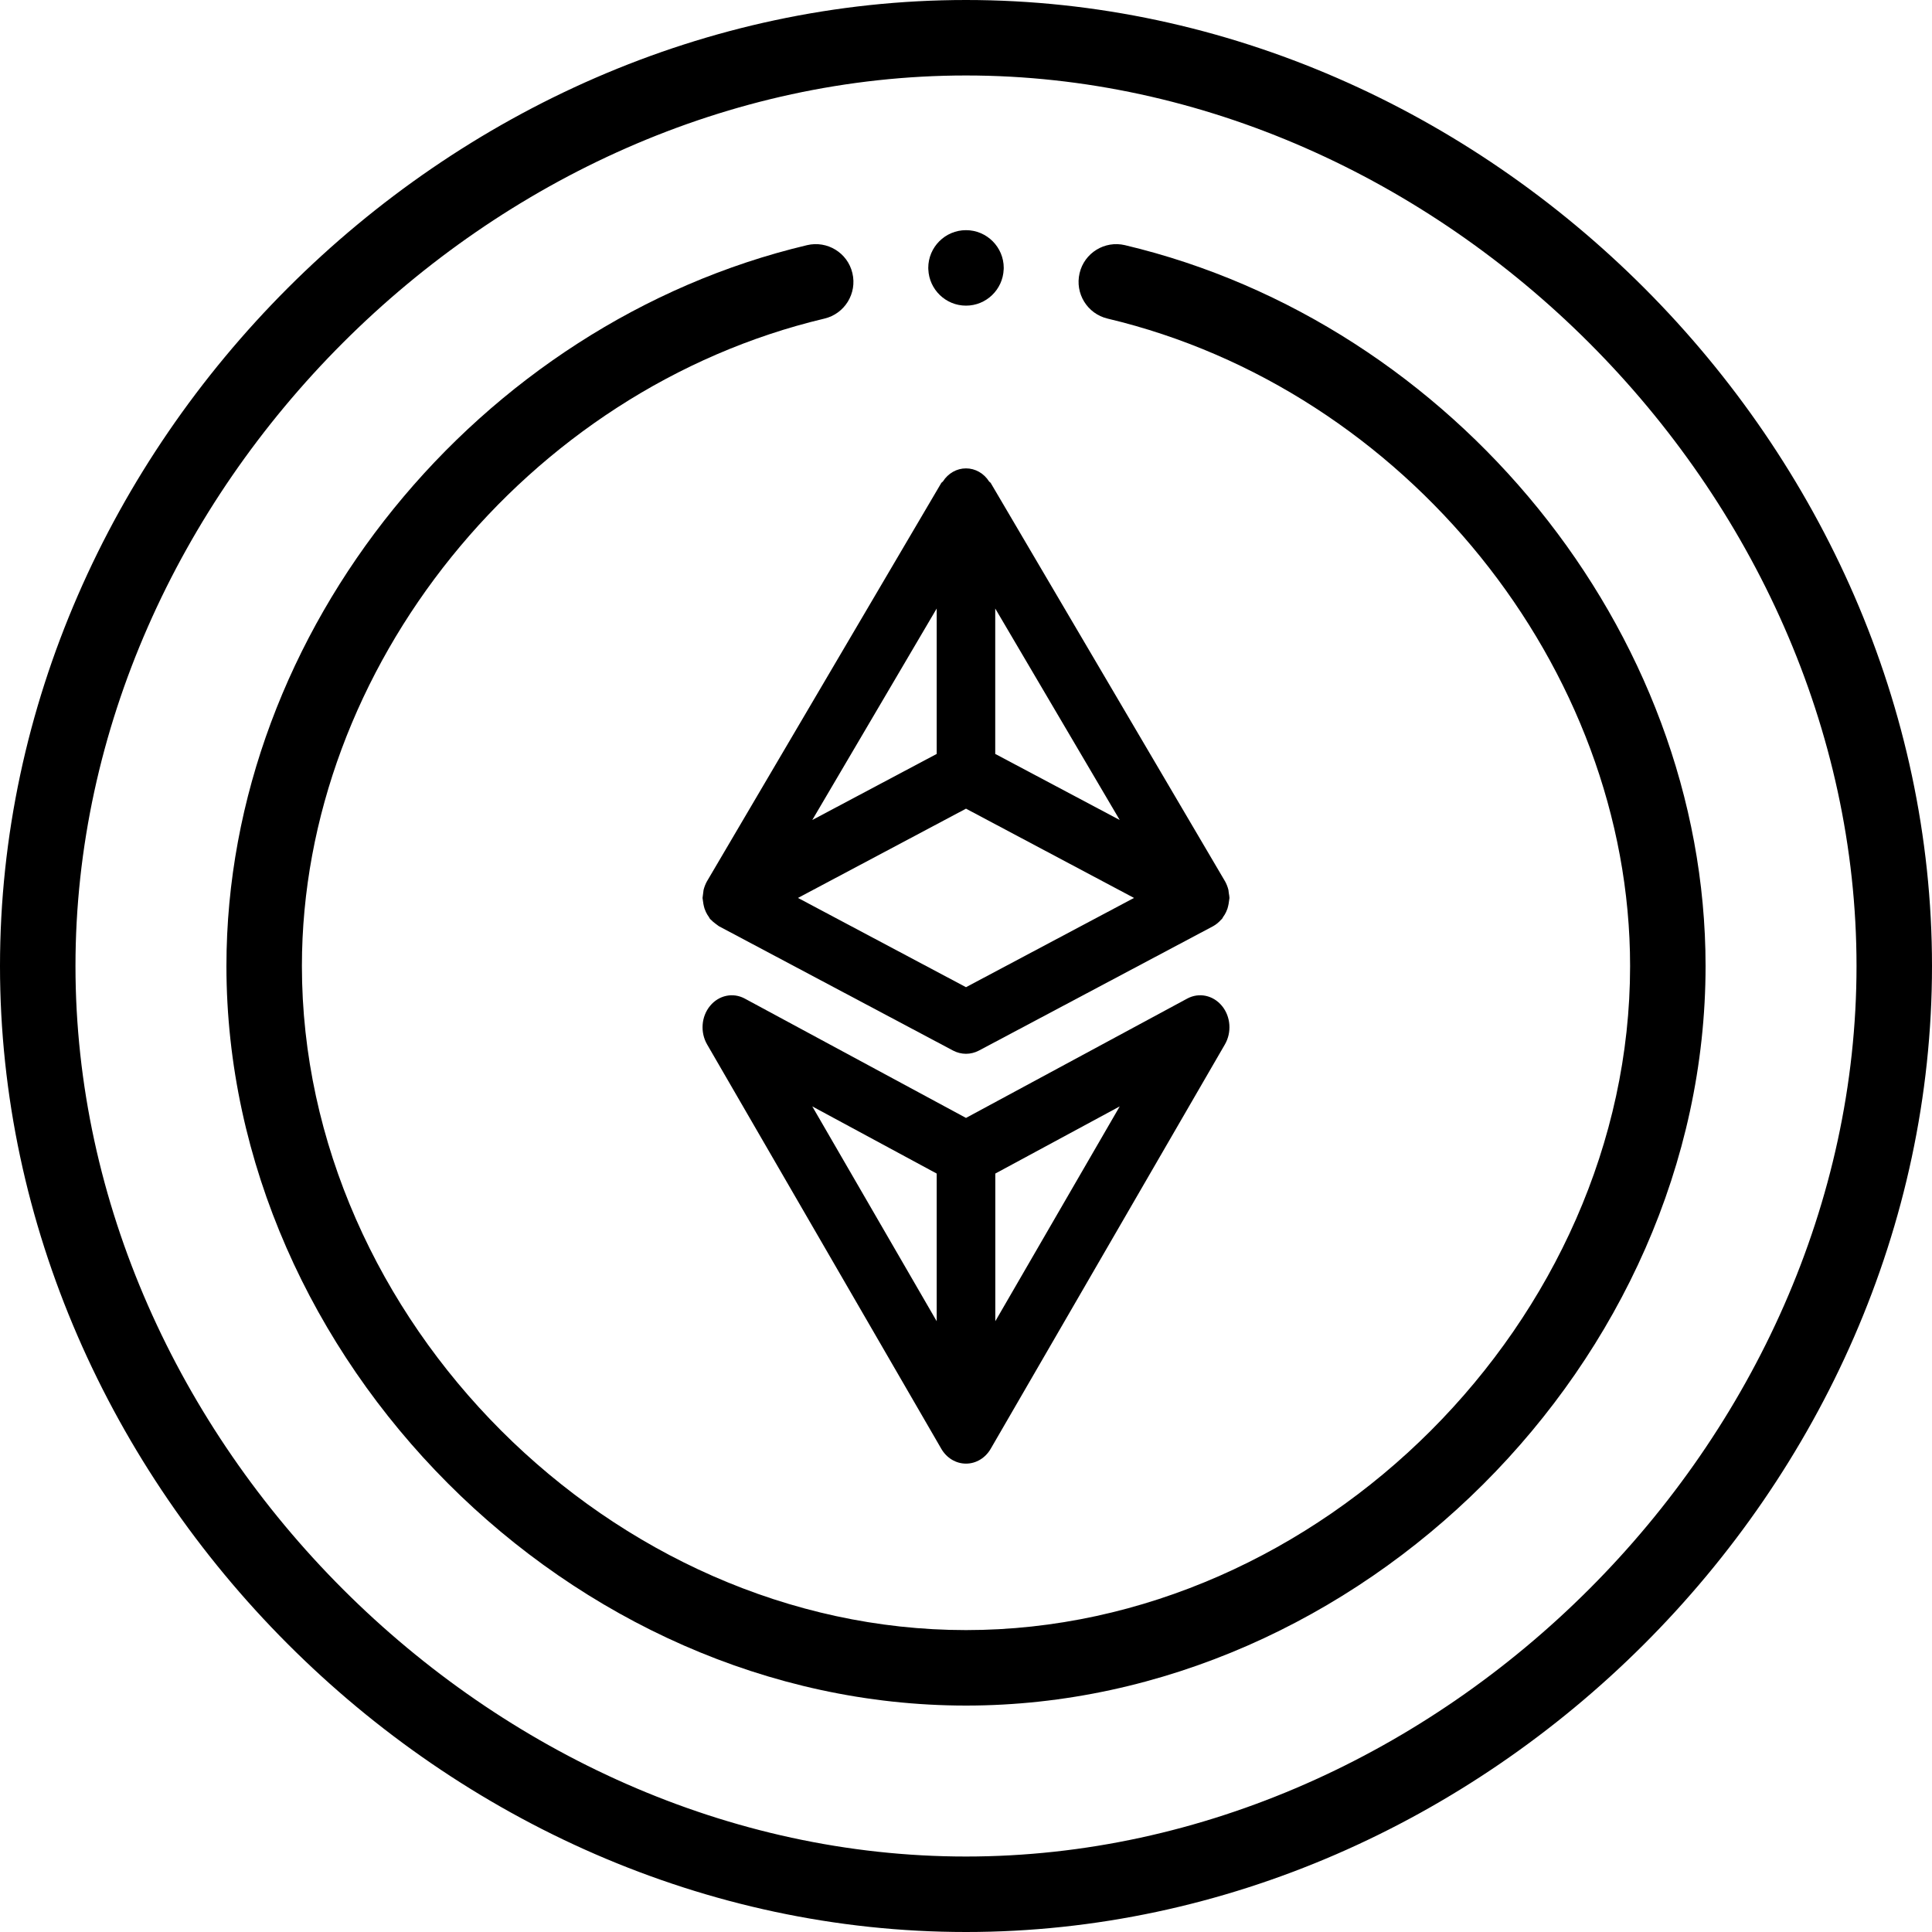
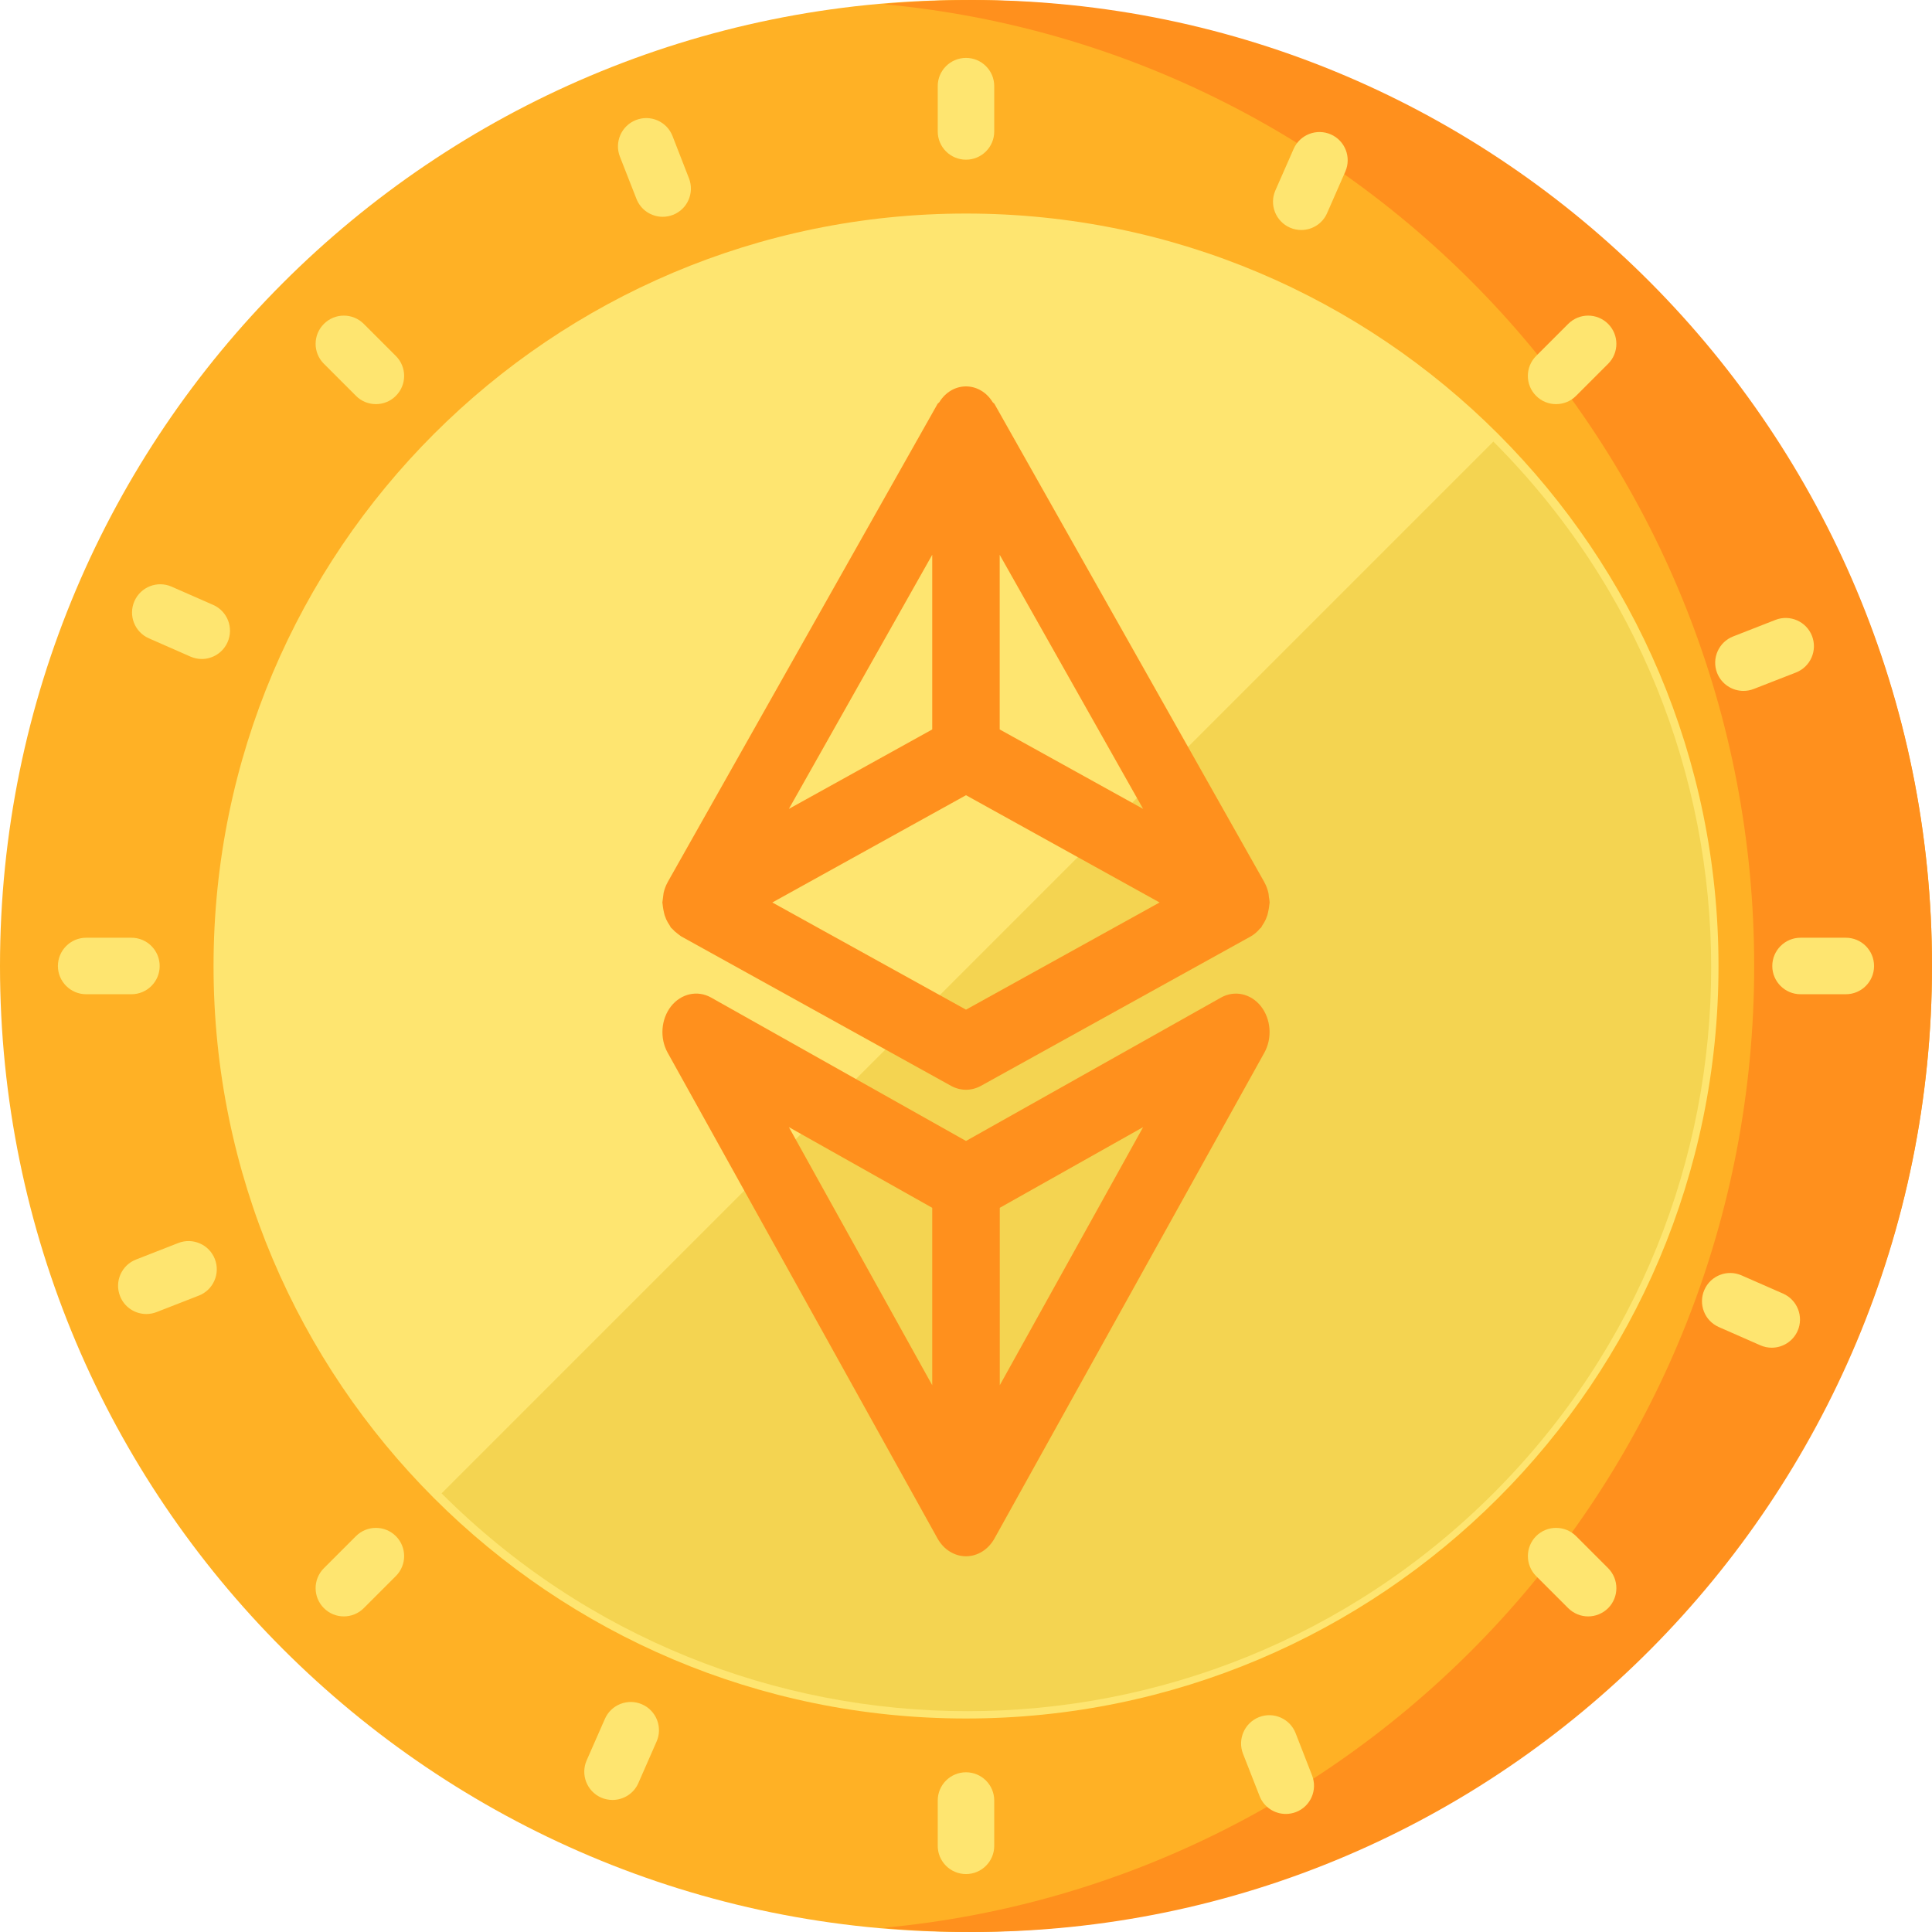
- <svg xmlns="http://www.w3.org/2000/svg" width="30" height="30" viewBox="0 0 30 30">
-   <g>
-     <path d="M15,4.746 C15.315,4.746 15.572,4.496 15.585,4.184 C15.586,4.177 15.586,4.168 15.586,4.16 C15.586,3.837 15.323,3.574 15,3.574 C14.677,3.574 14.414,3.837 14.414,4.16 C14.414,4.168 14.414,4.177 14.415,4.184 C14.428,4.496 14.685,4.746 15,4.746 Z" />
-     <path d="M15,30 C23.058,30 30,23.102 30,15 C30,6.942 23.102,0 15,0 C6.926,0 0,6.917 0,15 C0,23.058 6.898,30 15,30 Z M15,1.172 C22.366,1.172 28.828,7.634 28.828,15 C28.828,22.366 22.366,28.828 15,28.828 C7.634,28.828 1.172,22.366 1.172,15 C1.172,7.634 7.634,1.172 15,1.172 Z" />
-     <path d="M15,26.484 C21.105,26.484 26.484,21.147 26.484,15 C26.484,9.783 22.568,5.017 17.469,3.807 C17.154,3.732 16.838,3.927 16.764,4.241 C16.689,4.556 16.883,4.872 17.198,4.947 C21.824,6.045 25.312,10.367 25.312,15 C25.312,20.494 20.494,25.312 15,25.312 C9.506,25.312 4.688,20.494 4.688,15 C4.688,10.367 8.176,6.045 12.802,4.947 C13.117,4.872 13.311,4.556 13.236,4.241 C13.162,3.926 12.846,3.732 12.531,3.807 C7.436,5.016 3.516,9.779 3.516,15 C3.516,21.105 8.853,26.484 15,26.484 Z" />
-     <path d="M18.435,15.506 L15,17.359 L11.565,15.506 C11.382,15.407 11.162,15.454 11.026,15.619 C10.889,15.785 10.871,16.03 10.98,16.218 L14.616,22.496 C14.699,22.64 14.844,22.727 15,22.727 C15.156,22.727 15.301,22.64 15.384,22.496 L19.02,16.218 C19.129,16.03 19.111,15.785 18.974,15.619 C18.838,15.454 18.618,15.407 18.435,15.506 Z M14.545,20.516 L12.613,17.18 L14.545,18.223 L14.545,20.516 Z M15.455,20.516 L15.455,18.223 L17.387,17.18 L15.455,20.516 Z" />
-     <path d="M19.075,13.819 C19.063,13.771 19.045,13.725 19.021,13.682 L19.02,13.681 L15.384,7.5 C15.378,7.49 15.366,7.486 15.359,7.477 C15.278,7.349 15.144,7.273 15,7.273 C14.856,7.273 14.722,7.349 14.641,7.477 C14.634,7.486 14.622,7.49 14.616,7.5 L10.98,13.681 L10.979,13.682 C10.955,13.725 10.937,13.771 10.925,13.819 C10.92,13.86 10.915,13.901 10.909,13.943 C10.909,13.95 10.912,13.957 10.912,13.965 C10.917,14.014 10.926,14.062 10.94,14.109 C10.946,14.127 10.953,14.144 10.961,14.161 C10.975,14.19 10.99,14.216 11.009,14.241 C11.015,14.25 11.018,14.261 11.026,14.27 C11.03,14.275 11.036,14.278 11.041,14.283 C11.063,14.306 11.087,14.327 11.113,14.345 C11.126,14.356 11.139,14.365 11.152,14.374 C11.156,14.376 11.159,14.38 11.163,14.382 L14.799,16.313 C14.926,16.38 15.074,16.38 15.201,16.313 L18.837,14.382 C18.884,14.356 18.926,14.321 18.962,14.28 C18.965,14.276 18.971,14.274 18.974,14.27 C18.982,14.261 18.985,14.25 18.991,14.241 C19.01,14.216 19.025,14.19 19.039,14.161 C19.047,14.144 19.054,14.127 19.06,14.109 C19.074,14.062 19.083,14.014 19.088,13.965 C19.088,13.957 19.091,13.95 19.091,13.943 C19.089,13.918 19.086,13.893 19.081,13.868 C19.08,13.852 19.078,13.835 19.075,13.819 Z M15.454,9.449 L17.387,12.733 L15.454,11.707 L15.454,9.449 Z M14.545,9.449 L14.545,11.707 L12.613,12.733 L14.545,9.449 Z M15,15.329 L12.391,13.943 L15,12.557 L17.609,13.943 L15,15.329 Z" />
+ <svg xmlns="http://www.w3.org/2000/svg" width="25px" height="25px" viewBox="0 0 25 25" version="1.1">
+   <g stroke="none" stroke-width="1" fill="none" fill-rule="evenodd">
+     <g transform="translate(-578, -216)">
+       <g transform="translate(557, 82)">
+         <g transform="translate(21, 134)">
+           <g>
+             <circle id="Oval" fill="#FFB125" cx="12.5" cy="12.5" r="12.5" />
+             <path d="M12.579,0 C12.191,0 11.808,0.019 11.429,0.054 C17.749,0.638 22.699,5.987 22.699,12.5 C22.699,19.013 17.749,24.362 11.429,24.946 C11.808,24.981 12.191,25 12.579,25 C19.439,25 25,19.404 25,12.5 C25,5.596 19.439,0 12.579,0 Z" id="Path" fill="#FF901D" />
+             <g id="Group" transform="translate(0.714286, 0.714286)" fill="#FEE570">
+               <circle id="Oval" cx="11.786" cy="11.786" r="9.737" />
+               <path d="M11.786,1.352 C11.584,1.352 11.42,1.189 11.42,0.987 L11.42,0.4 C11.42,0.198 11.584,0.035 11.786,0.035 C11.987,0.035 12.151,0.198 12.151,0.4 L12.151,0.987 C12.151,1.189 11.987,1.352 11.786,1.352 Z" id="Path" />
+               <path d="M11.786,23.536 C11.584,23.536 11.42,23.373 11.42,23.171 L11.42,22.584 C11.42,22.382 11.584,22.219 11.786,22.219 C11.987,22.219 12.151,22.382 12.151,22.584 L12.151,23.171 C12.151,23.373 11.987,23.536 11.786,23.536 Z" id="Path" />
+               <path d="M23.171,12.151 L22.584,12.151 C22.383,12.151 22.219,11.987 22.219,11.786 C22.219,11.584 22.383,11.42 22.584,11.42 L23.171,11.42 C23.373,11.42 23.536,11.584 23.536,11.786 C23.536,11.987 23.373,12.151 23.171,12.151 Z" id="Path" />
+               <path d="M0.987,12.151 L0.4,12.151 C0.199,12.151 0.035,11.987 0.035,11.786 C0.035,11.584 0.199,11.42 0.4,11.42 L0.987,11.42 C1.189,11.42 1.352,11.584 1.352,11.786 C1.352,11.987 1.189,12.151 0.987,12.151 Z" id="Path" />
+               <path d="M19.421,4.515 C19.328,4.515 19.234,4.48 19.163,4.408 C19.02,4.266 19.021,4.034 19.163,3.892 L19.578,3.477 C19.721,3.334 19.952,3.334 20.095,3.477 C20.237,3.619 20.237,3.851 20.095,3.993 L19.68,4.408 C19.608,4.48 19.515,4.515 19.421,4.515 Z" id="Path" />
+               <path d="M3.735,20.202 C3.641,20.202 3.548,20.166 3.477,20.095 C3.334,19.952 3.334,19.721 3.477,19.578 L3.892,19.163 C4.034,19.021 4.266,19.021 4.408,19.163 C4.551,19.306 4.551,19.537 4.408,19.68 L3.993,20.095 C3.922,20.166 3.828,20.202 3.735,20.202 Z" id="Path" />
+               <path d="M19.836,20.202 C19.743,20.202 19.65,20.166 19.578,20.095 L19.163,19.68 C19.021,19.537 19.021,19.306 19.163,19.163 C19.306,19.021 19.537,19.021 19.68,19.163 L20.095,19.578 C20.237,19.721 20.237,19.952 20.095,20.095 C20.023,20.166 19.93,20.202 19.836,20.202 Z" id="Path" />
+               <path d="M4.15,4.515 C4.057,4.515 3.963,4.48 3.892,4.408 L3.477,3.993 C3.334,3.851 3.334,3.619 3.477,3.477 C3.619,3.334 3.851,3.334 3.993,3.477 L4.408,3.892 C4.551,4.034 4.551,4.266 4.408,4.408 C4.337,4.48 4.243,4.515 4.15,4.515 Z" id="Path" />
+               <path d="M16.124,2.262 C16.075,2.262 16.025,2.252 15.977,2.231 C15.793,2.15 15.708,1.935 15.789,1.75 L16.025,1.213 C16.106,1.028 16.322,0.944 16.507,1.025 C16.691,1.106 16.775,1.321 16.694,1.506 L16.458,2.044 C16.398,2.181 16.264,2.262 16.124,2.262 Z" id="Path" />
+               <path d="M7.211,22.577 C7.162,22.577 7.113,22.567 7.065,22.547 C6.88,22.465 6.796,22.25 6.877,22.065 L7.113,21.528 C7.194,21.343 7.41,21.259 7.594,21.34 C7.779,21.421 7.863,21.637 7.782,21.821 L7.546,22.359 C7.486,22.496 7.352,22.577 7.211,22.577 Z" id="Path" />
+               <path d="M22.212,16.725 C22.163,16.725 22.113,16.715 22.065,16.694 L21.528,16.458 C21.343,16.377 21.259,16.162 21.34,15.977 C21.421,15.792 21.636,15.708 21.821,15.789 L22.359,16.025 C22.543,16.106 22.628,16.322 22.547,16.507 C22.486,16.644 22.352,16.725 22.212,16.725 Z" id="Path" />
+               <path d="M1.897,7.813 C1.848,7.813 1.798,7.803 1.75,7.782 L1.213,7.546 C1.028,7.465 0.944,7.25 1.025,7.065 C1.106,6.88 1.321,6.796 1.506,6.877 L2.044,7.113 C2.228,7.194 2.312,7.409 2.231,7.594 C2.171,7.731 2.037,7.813 1.897,7.813 Z" id="Path" />
+               <path d="M21.846,8.226 C21.7,8.226 21.562,8.138 21.505,7.994 C21.432,7.806 21.525,7.594 21.713,7.521 L22.26,7.307 C22.448,7.234 22.66,7.327 22.733,7.515 C22.806,7.703 22.713,7.915 22.525,7.988 L21.979,8.201 C21.935,8.218 21.89,8.226 21.846,8.226 Z" id="Path" />
+               <path d="M1.179,16.289 C1.033,16.289 0.895,16.201 0.839,16.057 C0.765,15.869 0.858,15.657 1.046,15.584 L1.593,15.37 C1.781,15.297 1.993,15.39 2.066,15.578 C2.139,15.766 2.046,15.978 1.858,16.051 L1.312,16.264 C1.268,16.281 1.223,16.289 1.179,16.289 Z" id="Path" />
+               <path d="M15.924,22.758 C15.778,22.758 15.64,22.67 15.584,22.525 L15.37,21.979 C15.297,21.791 15.39,21.579 15.578,21.505 C15.766,21.432 15.978,21.525 16.051,21.713 L16.264,22.26 C16.337,22.448 16.245,22.66 16.057,22.733 C16.013,22.75 15.968,22.758 15.924,22.758 Z" id="Path" />
+               <path d="M7.861,2.091 C7.715,2.091 7.577,2.003 7.521,1.858 L7.307,1.312 C7.234,1.124 7.327,0.912 7.515,0.839 C7.703,0.765 7.915,0.858 7.988,1.046 L8.201,1.593 C8.274,1.781 8.182,1.993 7.994,2.066 C7.95,2.083 7.905,2.091 7.861,2.091 Z" id="Path" />
+             </g>
+             <path d="M19.324,19.324 C23.082,15.566 23.082,9.473 19.324,5.714 L5.714,19.324 C9.473,23.082 15.566,23.082 19.324,19.324 Z" id="Path" fill="#F4D451" />
+           </g>
+           <path d="M15.799,12.909 L12.5,14.764 L9.201,12.908 C9.026,12.81 8.814,12.856 8.683,13.022 C8.553,13.188 8.535,13.433 8.639,13.621 L12.131,19.907 C12.211,20.051 12.35,20.138 12.5,20.138 C12.65,20.138 12.789,20.051 12.869,19.907 L16.361,13.621 C16.465,13.433 16.447,13.188 16.317,13.022 C16.186,12.856 15.974,12.81 15.799,12.909 Z M12.063,17.925 L10.208,14.585 L12.063,15.629 L12.063,17.925 Z M12.937,17.925 L12.937,15.629 L14.792,14.585 L12.937,17.925 Z" id="Shape" fill="#FF901D" fill-rule="nonzero" />
+           <path d="M16.413,11.554 C16.402,11.506 16.385,11.46 16.361,11.417 L16.361,11.416 L12.869,5.228 C12.863,5.217 12.852,5.214 12.845,5.204 C12.767,5.076 12.638,5 12.5,5 C12.362,5 12.233,5.076 12.155,5.204 C12.148,5.214 12.137,5.217 12.131,5.228 L8.639,11.416 L8.639,11.417 C8.615,11.46 8.598,11.506 8.587,11.554 C8.582,11.595 8.577,11.636 8.571,11.678 C8.571,11.685 8.574,11.692 8.574,11.7 C8.579,11.749 8.588,11.798 8.601,11.845 C8.607,11.862 8.614,11.88 8.621,11.897 C8.634,11.925 8.65,11.952 8.667,11.977 C8.673,11.986 8.676,11.997 8.683,12.005 C8.688,12.011 8.694,12.013 8.698,12.018 C8.719,12.042 8.742,12.063 8.767,12.081 C8.779,12.091 8.792,12.101 8.805,12.11 C8.808,12.112 8.811,12.115 8.815,12.117 L12.307,14.051 C12.429,14.118 12.571,14.118 12.693,14.051 L16.185,12.117 C16.23,12.091 16.27,12.057 16.304,12.015 C16.308,12.011 16.313,12.01 16.317,12.005 C16.324,11.997 16.327,11.986 16.333,11.977 C16.35,11.952 16.366,11.925 16.379,11.897 C16.386,11.88 16.393,11.862 16.399,11.845 C16.412,11.798 16.421,11.749 16.426,11.7 C16.426,11.693 16.429,11.686 16.429,11.678 C16.427,11.653 16.424,11.628 16.419,11.603 C16.418,11.587 16.416,11.57 16.413,11.554 Z M12.936,7.179 L14.792,10.467 L12.936,9.439 L12.936,7.179 Z M12.063,7.179 L12.063,9.439 L10.208,10.467 L12.063,7.179 Z M12.5,13.065 L9.994,11.678 L12.5,10.29 L15.005,11.678 L12.5,13.065 Z" id="Shape" fill="#FF901D" fill-rule="nonzero" />
+         </g>
+       </g>
+     </g>
  </g>
</svg>
